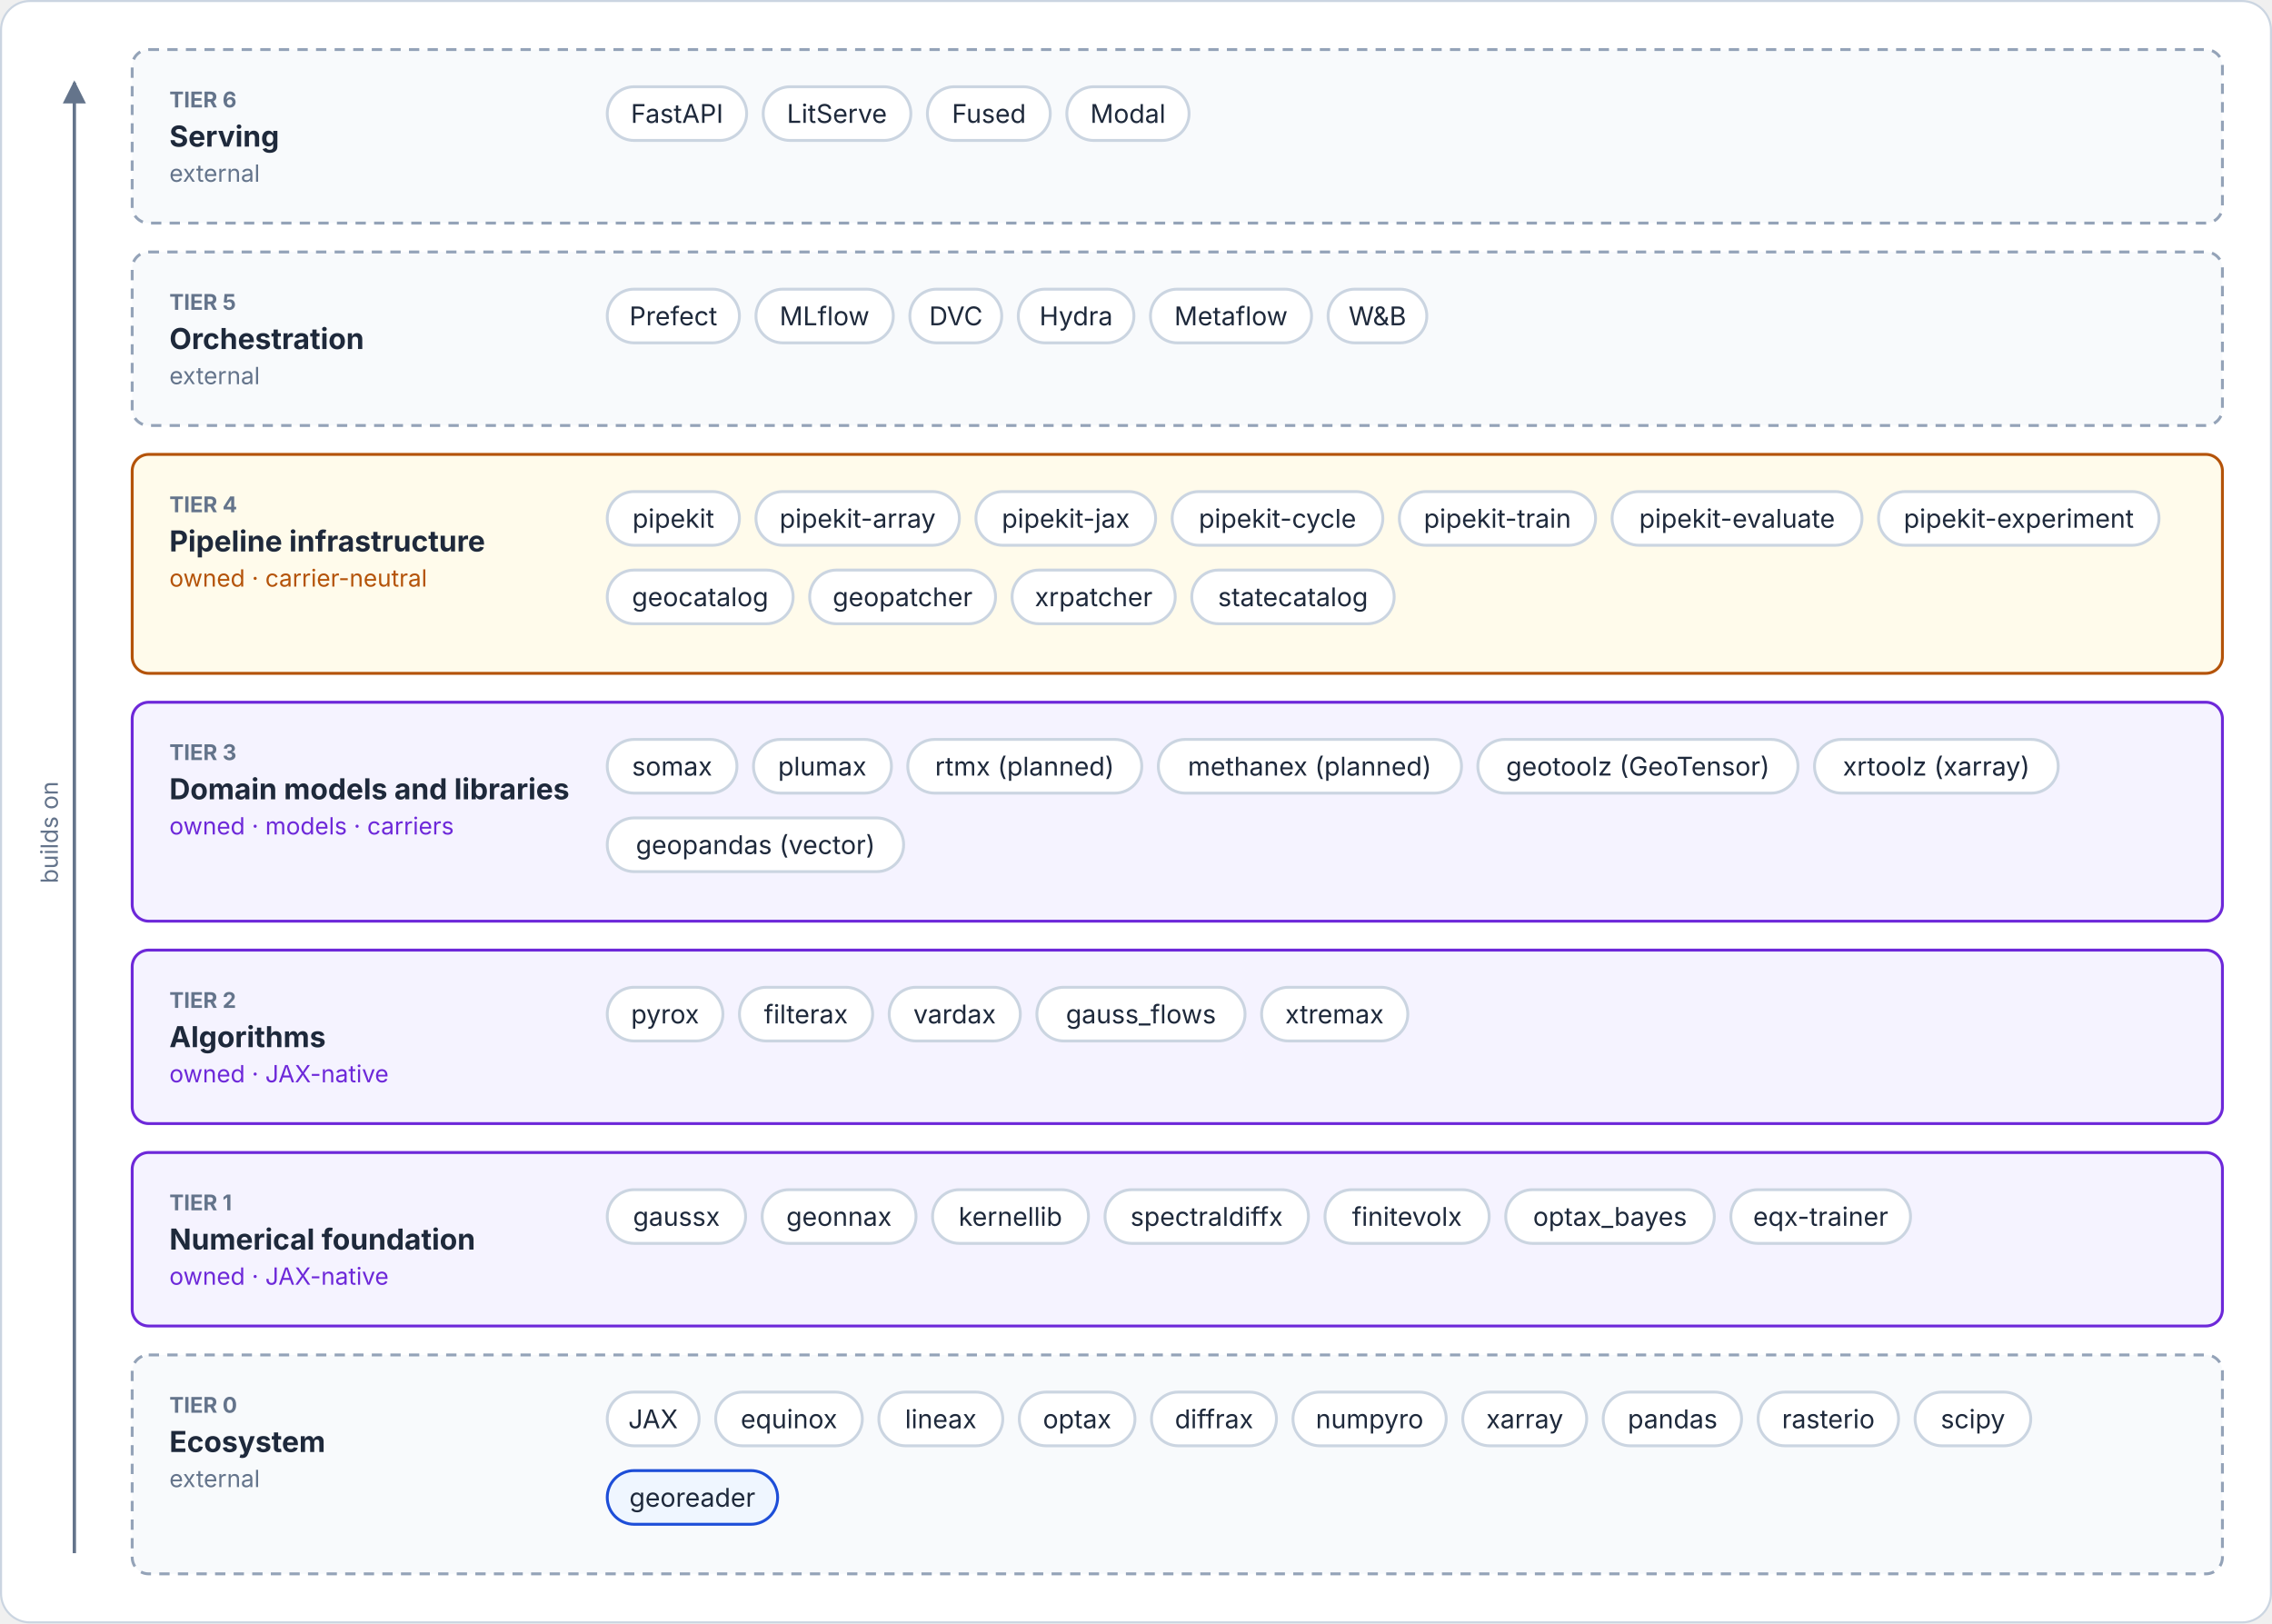
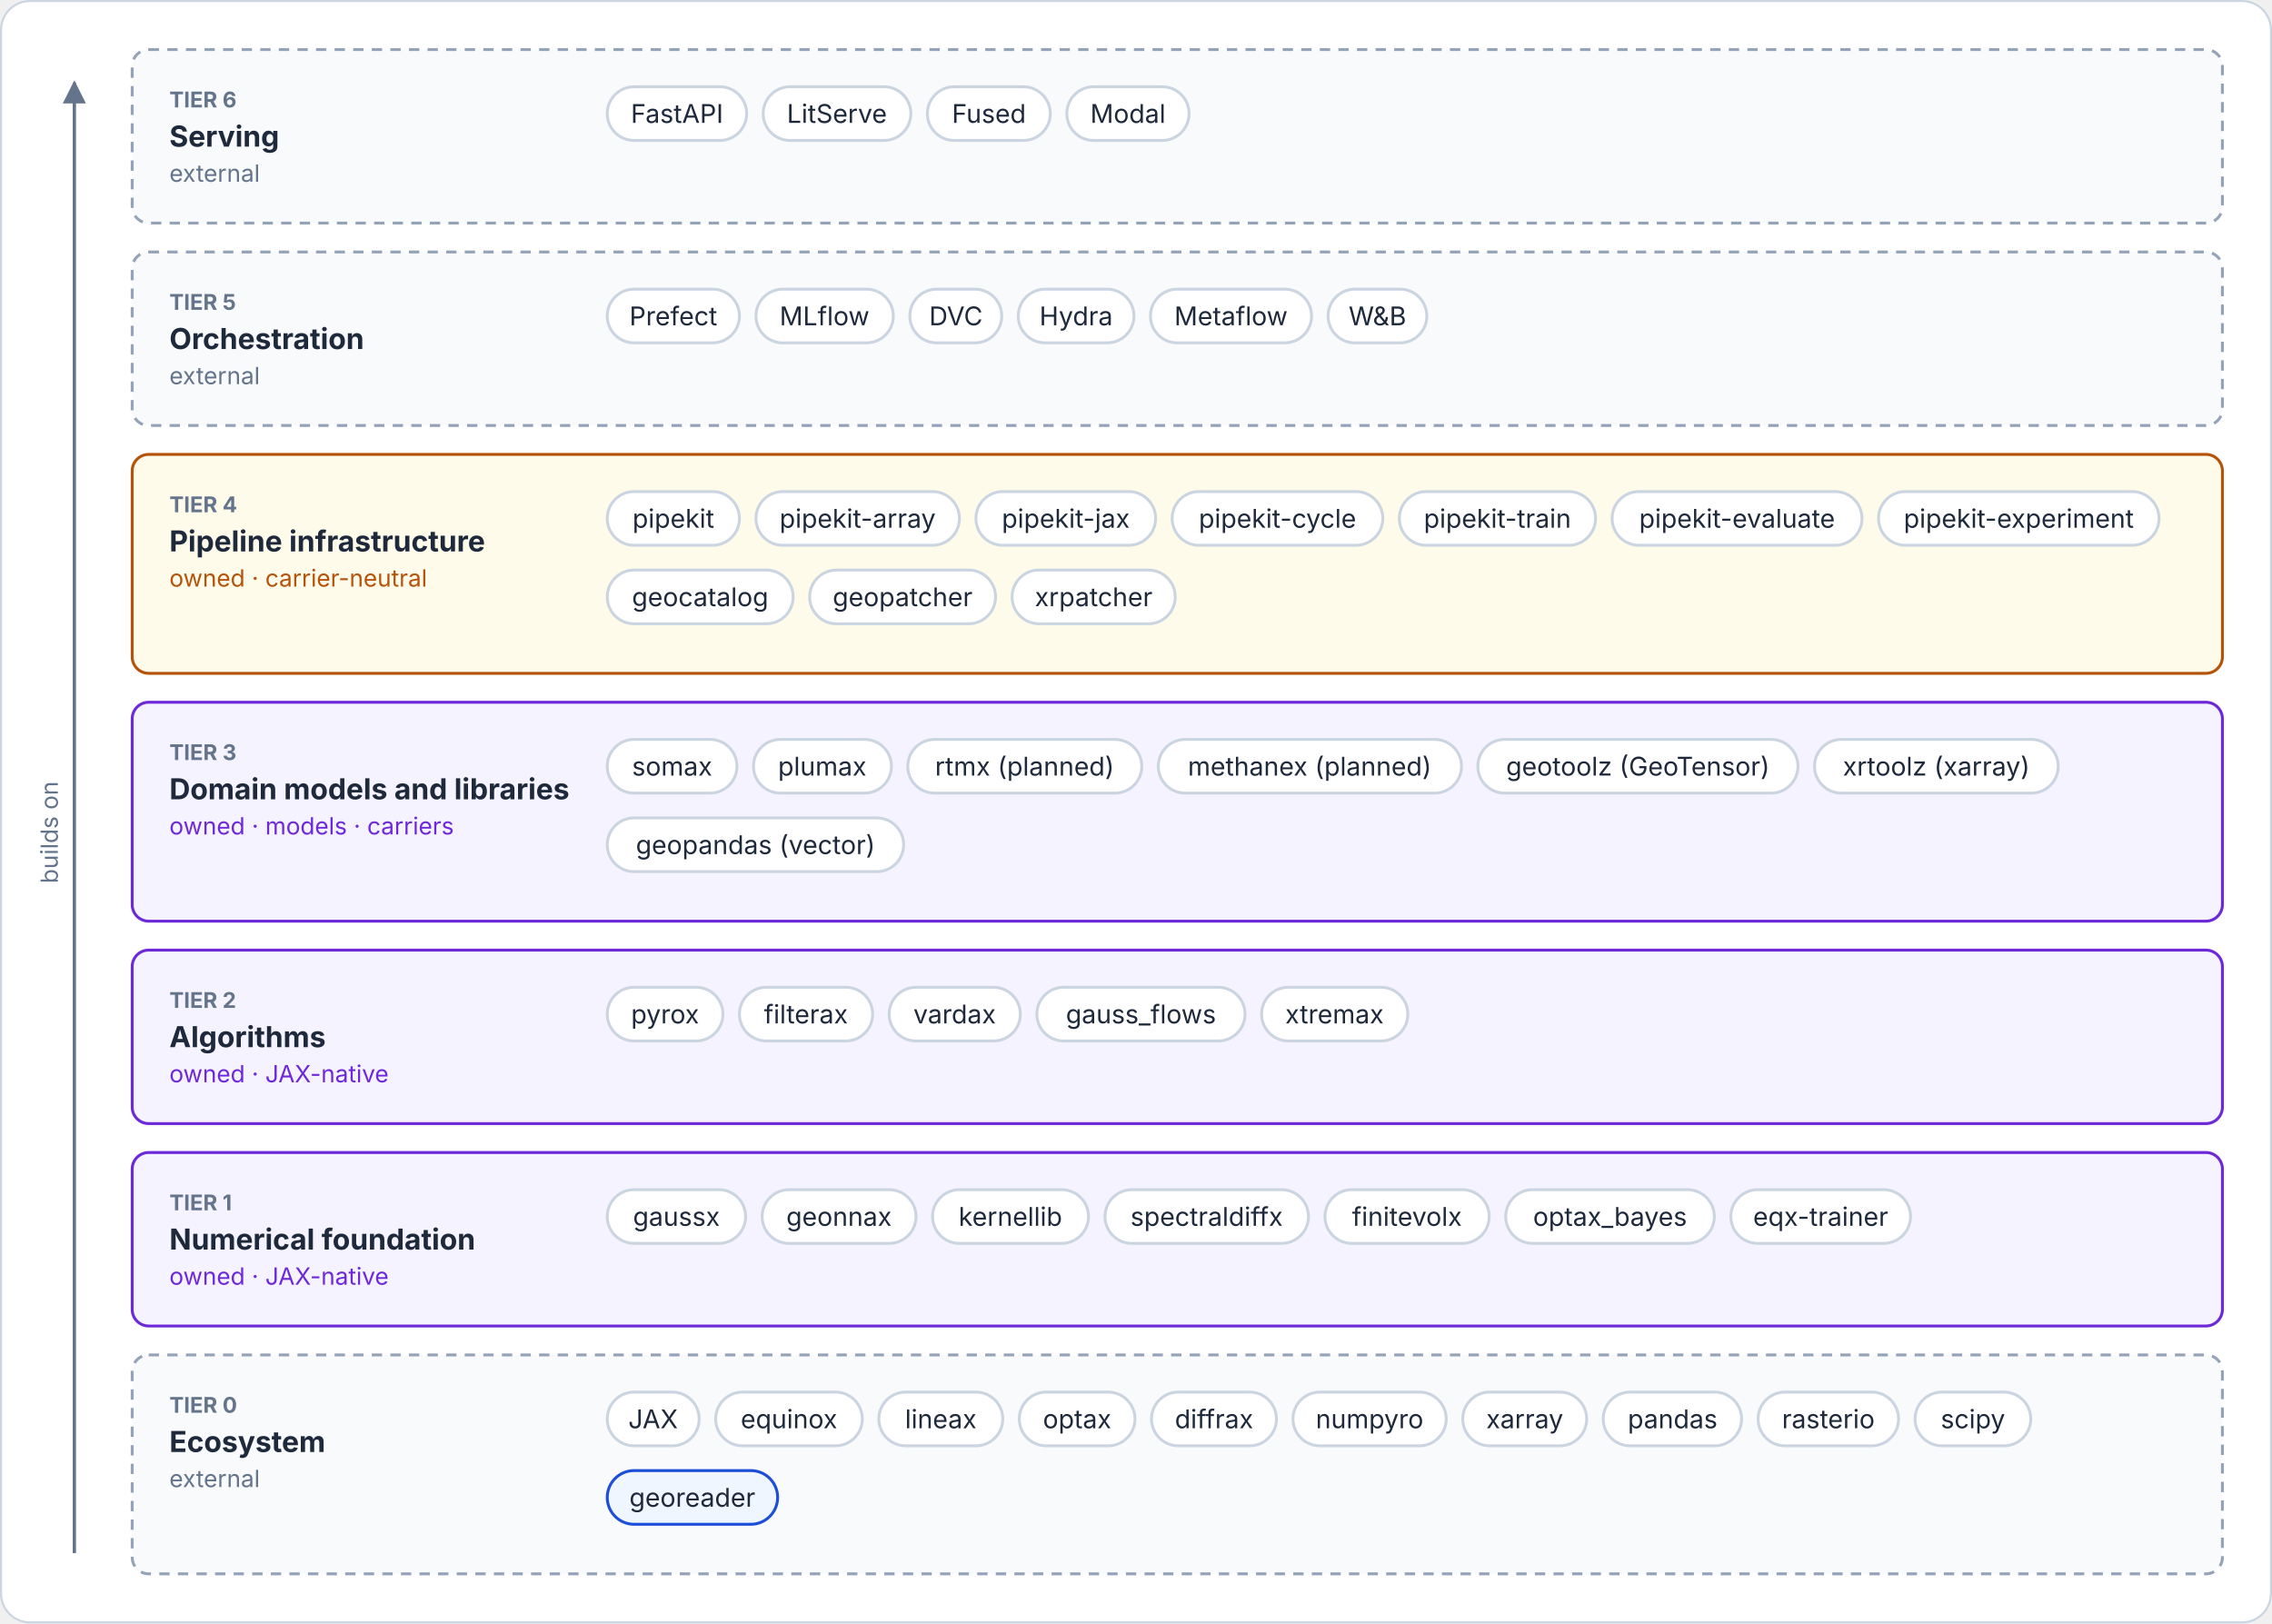
<svg xmlns="http://www.w3.org/2000/svg" viewBox="0 0 1100 786" width="1100" height="786" role="img" aria-label="The stack in seven tiers: external ecosystem at the bottom, owned numerical, algorithm, domain and pipeline tiers in the middle, external orchestration and serving on top." font-family="Inter, 'Helvetica Neue', Arial, 'DejaVu Sans', sans-serif">
  <defs>
    <marker id="m64748b" viewBox="0 0 10 10" refX="9" refY="5" markerWidth="7" markerHeight="7" orient="auto-start-reverse">
      <path d="M0,0 L10,5 L0,10 z" fill="#64748b" />
    </marker>
  </defs>
  <rect x="0.5" y="0.5" width="1099" height="785" rx="14" fill="#ffffff" stroke="#cbd5e1" />
  <rect x="64.0" y="24.0" width="1012.0" height="84.0" rx="8" fill="#f8fafc" stroke="#94a3b8" stroke-width="1.4" stroke-dasharray="5 4" />
  <text x="82.0" y="52.0" font-size="10.5" fill="#64748b" text-anchor="start" font-weight="700">TIER 6</text>
  <text x="82.0" y="71.0" font-size="14" fill="#1e293b" text-anchor="start" font-weight="700">Serving</text>
  <text x="82.0" y="88.0" font-size="11.5" fill="#64748b" text-anchor="start" font-weight="400">external</text>
  <rect x="294.0" y="42.0" width="67.5" height="26.0" rx="13.0" fill="#ffffff" stroke="#cbd5e1" stroke-width="1.4" />
  <text x="327.8" y="59.5" font-size="12.5" fill="#1e293b" text-anchor="middle" font-weight="400">FastAPI</text>
  <rect x="369.5" y="42.0" width="71.5" height="26.0" rx="13.0" fill="#ffffff" stroke="#cbd5e1" stroke-width="1.4" />
  <text x="405.2" y="59.5" font-size="12.5" fill="#1e293b" text-anchor="middle" font-weight="400">LitServe</text>
  <rect x="449.0" y="42.0" width="59.5" height="26.0" rx="13.0" fill="#ffffff" stroke="#cbd5e1" stroke-width="1.4" />
  <text x="478.8" y="59.5" font-size="12.5" fill="#1e293b" text-anchor="middle" font-weight="400">Fused</text>
  <rect x="516.5" y="42.0" width="59.2" height="26.0" rx="13.0" fill="#ffffff" stroke="#cbd5e1" stroke-width="1.4" />
  <text x="546.1" y="59.5" font-size="12.5" fill="#1e293b" text-anchor="middle" font-weight="400">Modal</text>
  <rect x="64.0" y="122.0" width="1012.0" height="84.0" rx="8" fill="#f8fafc" stroke="#94a3b8" stroke-width="1.4" stroke-dasharray="5 4" />
  <text x="82.0" y="150.0" font-size="10.5" fill="#64748b" text-anchor="start" font-weight="700">TIER 5</text>
  <text x="82.0" y="169.0" font-size="14" fill="#1e293b" text-anchor="start" font-weight="700">Orchestration</text>
  <text x="82.0" y="186.0" font-size="11.5" fill="#64748b" text-anchor="start" font-weight="400">external</text>
  <rect x="294.0" y="140.0" width="64.0" height="26.0" rx="13.0" fill="#ffffff" stroke="#cbd5e1" stroke-width="1.4" />
  <text x="326.0" y="157.5" font-size="12.5" fill="#1e293b" text-anchor="middle" font-weight="400">Prefect</text>
  <rect x="366.0" y="140.0" width="66.5" height="26.0" rx="13.0" fill="#ffffff" stroke="#cbd5e1" stroke-width="1.4" />
  <text x="399.2" y="157.5" font-size="12.5" fill="#1e293b" text-anchor="middle" font-weight="400">MLflow</text>
  <rect x="440.5" y="140.0" width="44.5" height="26.0" rx="13.0" fill="#ffffff" stroke="#cbd5e1" stroke-width="1.4" />
  <text x="462.8" y="157.5" font-size="12.5" fill="#1e293b" text-anchor="middle" font-weight="400">DVC</text>
  <rect x="493.0" y="140.0" width="56.0" height="26.0" rx="13.0" fill="#ffffff" stroke="#cbd5e1" stroke-width="1.4" />
  <text x="521.0" y="157.5" font-size="12.5" fill="#1e293b" text-anchor="middle" font-weight="400">Hydra</text>
  <rect x="557.0" y="140.0" width="78.0" height="26.0" rx="13.0" fill="#ffffff" stroke="#cbd5e1" stroke-width="1.4" />
  <text x="596.0" y="157.5" font-size="12.5" fill="#1e293b" text-anchor="middle" font-weight="400">Metaflow</text>
  <rect x="643.0" y="140.0" width="47.8" height="26.0" rx="13.0" fill="#ffffff" stroke="#cbd5e1" stroke-width="1.4" />
  <text x="666.9" y="157.5" font-size="12.5" fill="#1e293b" text-anchor="middle" font-weight="400">W&amp;B</text>
  <rect x="64.0" y="220.0" width="1012.0" height="106.0" rx="8" fill="#fffbeb" stroke="#b45309" stroke-width="1.4" />
  <text x="82.0" y="248.0" font-size="10.5" fill="#64748b" text-anchor="start" font-weight="700">TIER 4</text>
  <text x="82.0" y="267.0" font-size="14" fill="#1e293b" text-anchor="start" font-weight="700">Pipeline infrastructure</text>
  <text x="82.0" y="284.0" font-size="11.5" fill="#b45309" text-anchor="start" font-weight="400">owned · carrier-neutral</text>
  <rect x="294.0" y="238.0" width="64.0" height="26.0" rx="13.0" fill="#ffffff" stroke="#cbd5e1" stroke-width="1.4" />
  <text x="326.0" y="255.5" font-size="12.5" fill="#1e293b" text-anchor="middle" font-weight="400">pipekit</text>
  <rect x="366.0" y="238.0" width="98.5" height="26.0" rx="13.0" fill="#ffffff" stroke="#cbd5e1" stroke-width="1.4" />
  <text x="415.2" y="255.5" font-size="12.5" fill="#1e293b" text-anchor="middle" font-weight="400">pipekit-array</text>
  <rect x="472.5" y="238.0" width="87.0" height="26.0" rx="13.0" fill="#ffffff" stroke="#cbd5e1" stroke-width="1.4" />
  <text x="516.0" y="255.5" font-size="12.5" fill="#1e293b" text-anchor="middle" font-weight="400">pipekit-jax</text>
  <rect x="567.5" y="238.0" width="102.0" height="26.0" rx="13.0" fill="#ffffff" stroke="#cbd5e1" stroke-width="1.4" />
  <text x="618.5" y="255.5" font-size="12.5" fill="#1e293b" text-anchor="middle" font-weight="400">pipekit-cycle</text>
  <rect x="677.5" y="238.0" width="95.0" height="26.0" rx="13.0" fill="#ffffff" stroke="#cbd5e1" stroke-width="1.4" />
  <text x="725.0" y="255.5" font-size="12.5" fill="#1e293b" text-anchor="middle" font-weight="400">pipekit-train</text>
  <rect x="780.5" y="238.0" width="121.0" height="26.0" rx="13.0" fill="#ffffff" stroke="#cbd5e1" stroke-width="1.4" />
  <text x="841.0" y="255.5" font-size="12.5" fill="#1e293b" text-anchor="middle" font-weight="400">pipekit-evaluate</text>
  <rect x="909.5" y="238.0" width="135.8" height="26.0" rx="13.0" fill="#ffffff" stroke="#cbd5e1" stroke-width="1.4" />
  <text x="977.4" y="255.5" font-size="12.5" fill="#1e293b" text-anchor="middle" font-weight="400">pipekit-experiment</text>
  <rect x="294.0" y="276.0" width="90.0" height="26.0" rx="13.0" fill="#ffffff" stroke="#cbd5e1" stroke-width="1.4" />
  <text x="339.0" y="293.5" font-size="12.5" fill="#1e293b" text-anchor="middle" font-weight="400">geocatalog</text>
  <rect x="392.0" y="276.0" width="90.0" height="26.0" rx="13.0" fill="#ffffff" stroke="#cbd5e1" stroke-width="1.4" />
  <text x="437.0" y="293.5" font-size="12.5" fill="#1e293b" text-anchor="middle" font-weight="400">geopatcher</text>
  <rect x="490.0" y="276.0" width="79.0" height="26.0" rx="13.0" fill="#ffffff" stroke="#cbd5e1" stroke-width="1.4" />
  <text x="529.5" y="293.5" font-size="12.5" fill="#1e293b" text-anchor="middle" font-weight="400">xrpatcher</text>
-   <rect x="577.0" y="276.0" width="98.0" height="26.0" rx="13.0" fill="#ffffff" stroke="#cbd5e1" stroke-width="1.4" />
-   <text x="626.0" y="293.5" font-size="12.5" fill="#1e293b" text-anchor="middle" font-weight="400">statecatalog</text>
  <rect x="64.0" y="340.0" width="1012.0" height="106.0" rx="8" fill="#f5f3ff" stroke="#6d28d9" stroke-width="1.4" />
  <text x="82.0" y="368.0" font-size="10.5" fill="#64748b" text-anchor="start" font-weight="700">TIER 3</text>
  <text x="82.0" y="387.0" font-size="14" fill="#1e293b" text-anchor="start" font-weight="700">Domain models and libraries</text>
  <text x="82.0" y="404.0" font-size="11.5" fill="#6d28d9" text-anchor="start" font-weight="400">owned · models · carriers</text>
  <rect x="294.0" y="358.0" width="62.8" height="26.0" rx="13.0" fill="#ffffff" stroke="#cbd5e1" stroke-width="1.4" />
  <text x="325.4" y="375.5" font-size="12.5" fill="#1e293b" text-anchor="middle" font-weight="400">somax</text>
  <rect x="364.8" y="358.0" width="66.8" height="26.0" rx="13.0" fill="#ffffff" stroke="#cbd5e1" stroke-width="1.4" />
  <text x="398.1" y="375.5" font-size="12.5" fill="#1e293b" text-anchor="middle" font-weight="400">plumax</text>
  <rect x="439.5" y="358.0" width="113.3" height="26.0" rx="13.0" fill="#ffffff" stroke="#cbd5e1" stroke-width="1.4" />
  <text x="496.1" y="375.5" font-size="12.5" fill="#1e293b" text-anchor="middle" font-weight="400">rtmx  (planned)</text>
  <rect x="560.8" y="358.0" width="146.8" height="26.0" rx="13.0" fill="#ffffff" stroke="#cbd5e1" stroke-width="1.4" />
  <text x="634.1" y="375.5" font-size="12.5" fill="#1e293b" text-anchor="middle" font-weight="400">methanex  (planned)</text>
  <rect x="715.5" y="358.0" width="155.0" height="26.0" rx="13.0" fill="#ffffff" stroke="#cbd5e1" stroke-width="1.4" />
  <text x="793.0" y="375.5" font-size="12.5" fill="#1e293b" text-anchor="middle" font-weight="400">geotoolz  (GeoTensor)</text>
  <rect x="878.5" y="358.0" width="118.0" height="26.0" rx="13.0" fill="#ffffff" stroke="#cbd5e1" stroke-width="1.4" />
  <text x="937.5" y="375.5" font-size="12.5" fill="#1e293b" text-anchor="middle" font-weight="400">xrtoolz  (xarray)</text>
  <rect x="294.0" y="396.0" width="143.5" height="26.0" rx="13.0" fill="#ffffff" stroke="#cbd5e1" stroke-width="1.4" />
  <text x="365.8" y="413.5" font-size="12.5" fill="#1e293b" text-anchor="middle" font-weight="400">geopandas  (vector)</text>
  <rect x="64.0" y="460.0" width="1012.0" height="84.0" rx="8" fill="#f5f3ff" stroke="#6d28d9" stroke-width="1.4" />
  <text x="82.0" y="488.0" font-size="10.5" fill="#64748b" text-anchor="start" font-weight="700">TIER 2</text>
  <text x="82.0" y="507.0" font-size="14" fill="#1e293b" text-anchor="start" font-weight="700">Algorithms</text>
  <text x="82.0" y="524.0" font-size="11.5" fill="#6d28d9" text-anchor="start" font-weight="400">owned · JAX-native</text>
  <rect x="294.0" y="478.0" width="56.0" height="26.0" rx="13.0" fill="#ffffff" stroke="#cbd5e1" stroke-width="1.4" />
  <text x="322.0" y="495.5" font-size="12.5" fill="#1e293b" text-anchor="middle" font-weight="400">pyrox</text>
  <rect x="358.0" y="478.0" width="64.5" height="26.0" rx="13.0" fill="#ffffff" stroke="#cbd5e1" stroke-width="1.4" />
  <text x="390.2" y="495.5" font-size="12.5" fill="#1e293b" text-anchor="middle" font-weight="400">filterax</text>
  <rect x="430.5" y="478.0" width="63.5" height="26.0" rx="13.0" fill="#ffffff" stroke="#cbd5e1" stroke-width="1.4" />
  <text x="462.2" y="495.5" font-size="12.5" fill="#1e293b" text-anchor="middle" font-weight="400">vardax</text>
  <rect x="502.0" y="478.0" width="100.8" height="26.0" rx="13.0" fill="#ffffff" stroke="#cbd5e1" stroke-width="1.4" />
  <text x="552.4" y="495.5" font-size="12.5" fill="#1e293b" text-anchor="middle" font-weight="400">gauss_flows</text>
  <rect x="610.8" y="478.0" width="70.8" height="26.0" rx="13.0" fill="#ffffff" stroke="#cbd5e1" stroke-width="1.4" />
  <text x="646.1" y="495.5" font-size="12.5" fill="#1e293b" text-anchor="middle" font-weight="400">xtremax</text>
  <rect x="64.0" y="558.0" width="1012.0" height="84.0" rx="8" fill="#f5f3ff" stroke="#6d28d9" stroke-width="1.4" />
  <text x="82.0" y="586.0" font-size="10.5" fill="#64748b" text-anchor="start" font-weight="700">TIER 1</text>
  <text x="82.0" y="605.0" font-size="14" fill="#1e293b" text-anchor="start" font-weight="700">Numerical foundation</text>
  <text x="82.0" y="622.0" font-size="11.5" fill="#6d28d9" text-anchor="start" font-weight="400">owned · JAX-native</text>
  <rect x="294.0" y="576.0" width="67.0" height="26.0" rx="13.0" fill="#ffffff" stroke="#cbd5e1" stroke-width="1.4" />
  <text x="327.5" y="593.5" font-size="12.5" fill="#1e293b" text-anchor="middle" font-weight="400">gaussx</text>
  <rect x="369.0" y="576.0" width="74.5" height="26.0" rx="13.0" fill="#ffffff" stroke="#cbd5e1" stroke-width="1.4" />
  <text x="406.2" y="593.5" font-size="12.5" fill="#1e293b" text-anchor="middle" font-weight="400">geonnax</text>
  <rect x="451.5" y="576.0" width="75.5" height="26.0" rx="13.0" fill="#ffffff" stroke="#cbd5e1" stroke-width="1.4" />
  <text x="489.2" y="593.5" font-size="12.5" fill="#1e293b" text-anchor="middle" font-weight="400">kernellib</text>
  <rect x="535.0" y="576.0" width="98.5" height="26.0" rx="13.0" fill="#ffffff" stroke="#cbd5e1" stroke-width="1.4" />
  <text x="584.2" y="593.5" font-size="12.5" fill="#1e293b" text-anchor="middle" font-weight="400">spectraldiffx</text>
  <rect x="641.5" y="576.0" width="79.5" height="26.0" rx="13.0" fill="#ffffff" stroke="#cbd5e1" stroke-width="1.4" />
  <text x="681.2" y="593.5" font-size="12.5" fill="#1e293b" text-anchor="middle" font-weight="400">finitevolx</text>
  <rect x="729.0" y="576.0" width="101.0" height="26.0" rx="13.0" fill="#ffffff" stroke="#cbd5e1" stroke-width="1.4" />
  <text x="779.5" y="593.5" font-size="12.5" fill="#1e293b" text-anchor="middle" font-weight="400">optax_bayes</text>
  <rect x="838.0" y="576.0" width="87.0" height="26.0" rx="13.0" fill="#ffffff" stroke="#cbd5e1" stroke-width="1.4" />
  <text x="881.5" y="593.5" font-size="12.5" fill="#1e293b" text-anchor="middle" font-weight="400">eqx-trainer</text>
  <rect x="64.0" y="656.0" width="1012.0" height="106.0" rx="8" fill="#f8fafc" stroke="#94a3b8" stroke-width="1.4" stroke-dasharray="5 4" />
  <text x="82.0" y="684.0" font-size="10.5" fill="#64748b" text-anchor="start" font-weight="700">TIER 0</text>
  <text x="82.0" y="703.0" font-size="14" fill="#1e293b" text-anchor="start" font-weight="700">Ecosystem</text>
  <text x="82.0" y="720.0" font-size="11.5" fill="#64748b" text-anchor="start" font-weight="400">external</text>
  <rect x="294.0" y="674.0" width="44.5" height="26.0" rx="13.0" fill="#ffffff" stroke="#cbd5e1" stroke-width="1.4" />
  <text x="316.2" y="691.5" font-size="12.5" fill="#1e293b" text-anchor="middle" font-weight="400">JAX</text>
  <rect x="346.5" y="674.0" width="71.0" height="26.0" rx="13.0" fill="#ffffff" stroke="#cbd5e1" stroke-width="1.4" />
  <text x="382.0" y="691.5" font-size="12.5" fill="#1e293b" text-anchor="middle" font-weight="400">equinox</text>
  <rect x="425.5" y="674.0" width="60.0" height="26.0" rx="13.0" fill="#ffffff" stroke="#cbd5e1" stroke-width="1.4" />
  <text x="455.5" y="691.5" font-size="12.5" fill="#1e293b" text-anchor="middle" font-weight="400">lineax</text>
  <rect x="493.5" y="674.0" width="56.0" height="26.0" rx="13.0" fill="#ffffff" stroke="#cbd5e1" stroke-width="1.4" />
  <text x="521.5" y="691.5" font-size="12.5" fill="#1e293b" text-anchor="middle" font-weight="400">optax</text>
  <rect x="557.5" y="674.0" width="60.5" height="26.0" rx="13.0" fill="#ffffff" stroke="#cbd5e1" stroke-width="1.4" />
  <text x="587.8" y="691.5" font-size="12.5" fill="#1e293b" text-anchor="middle" font-weight="400">diffrax</text>
  <rect x="626.0" y="674.0" width="74.2" height="26.0" rx="13.0" fill="#ffffff" stroke="#cbd5e1" stroke-width="1.4" />
  <text x="663.1" y="691.5" font-size="12.5" fill="#1e293b" text-anchor="middle" font-weight="400">numpyro</text>
  <rect x="708.2" y="674.0" width="60.0" height="26.0" rx="13.0" fill="#ffffff" stroke="#cbd5e1" stroke-width="1.4" />
  <text x="738.2" y="691.5" font-size="12.5" fill="#1e293b" text-anchor="middle" font-weight="400">xarray</text>
  <rect x="776.2" y="674.0" width="67.0" height="26.0" rx="13.0" fill="#ffffff" stroke="#cbd5e1" stroke-width="1.4" />
  <text x="809.8" y="691.5" font-size="12.5" fill="#1e293b" text-anchor="middle" font-weight="400">pandas</text>
  <rect x="851.2" y="674.0" width="68.0" height="26.0" rx="13.0" fill="#ffffff" stroke="#cbd5e1" stroke-width="1.4" />
  <text x="885.2" y="691.5" font-size="12.5" fill="#1e293b" text-anchor="middle" font-weight="400">rasterio</text>
  <rect x="927.2" y="674.0" width="56.0" height="26.0" rx="13.0" fill="#ffffff" stroke="#cbd5e1" stroke-width="1.4" />
  <text x="955.2" y="691.5" font-size="12.5" fill="#1e293b" text-anchor="middle" font-weight="400">scipy</text>
  <rect x="294.0" y="712.0" width="82.5" height="26.0" rx="13.0" fill="#eff6ff" stroke="#1d4ed8" stroke-width="1.4" />
  <text x="335.2" y="729.5" font-size="12.5" fill="#1e293b" text-anchor="middle" font-weight="400">georeader</text>
  <path d="M36.0,752.0 L36.0,40.0" fill="none" stroke="#64748b" stroke-width="1.6" stroke-linejoin="round" marker-end="url(#m64748b)" />
  <text transform="rotate(-90 28 403.0)" x="28.0" y="403.0" font-size="11.5" fill="#64748b" text-anchor="middle" font-weight="400">builds on</text>
</svg>
